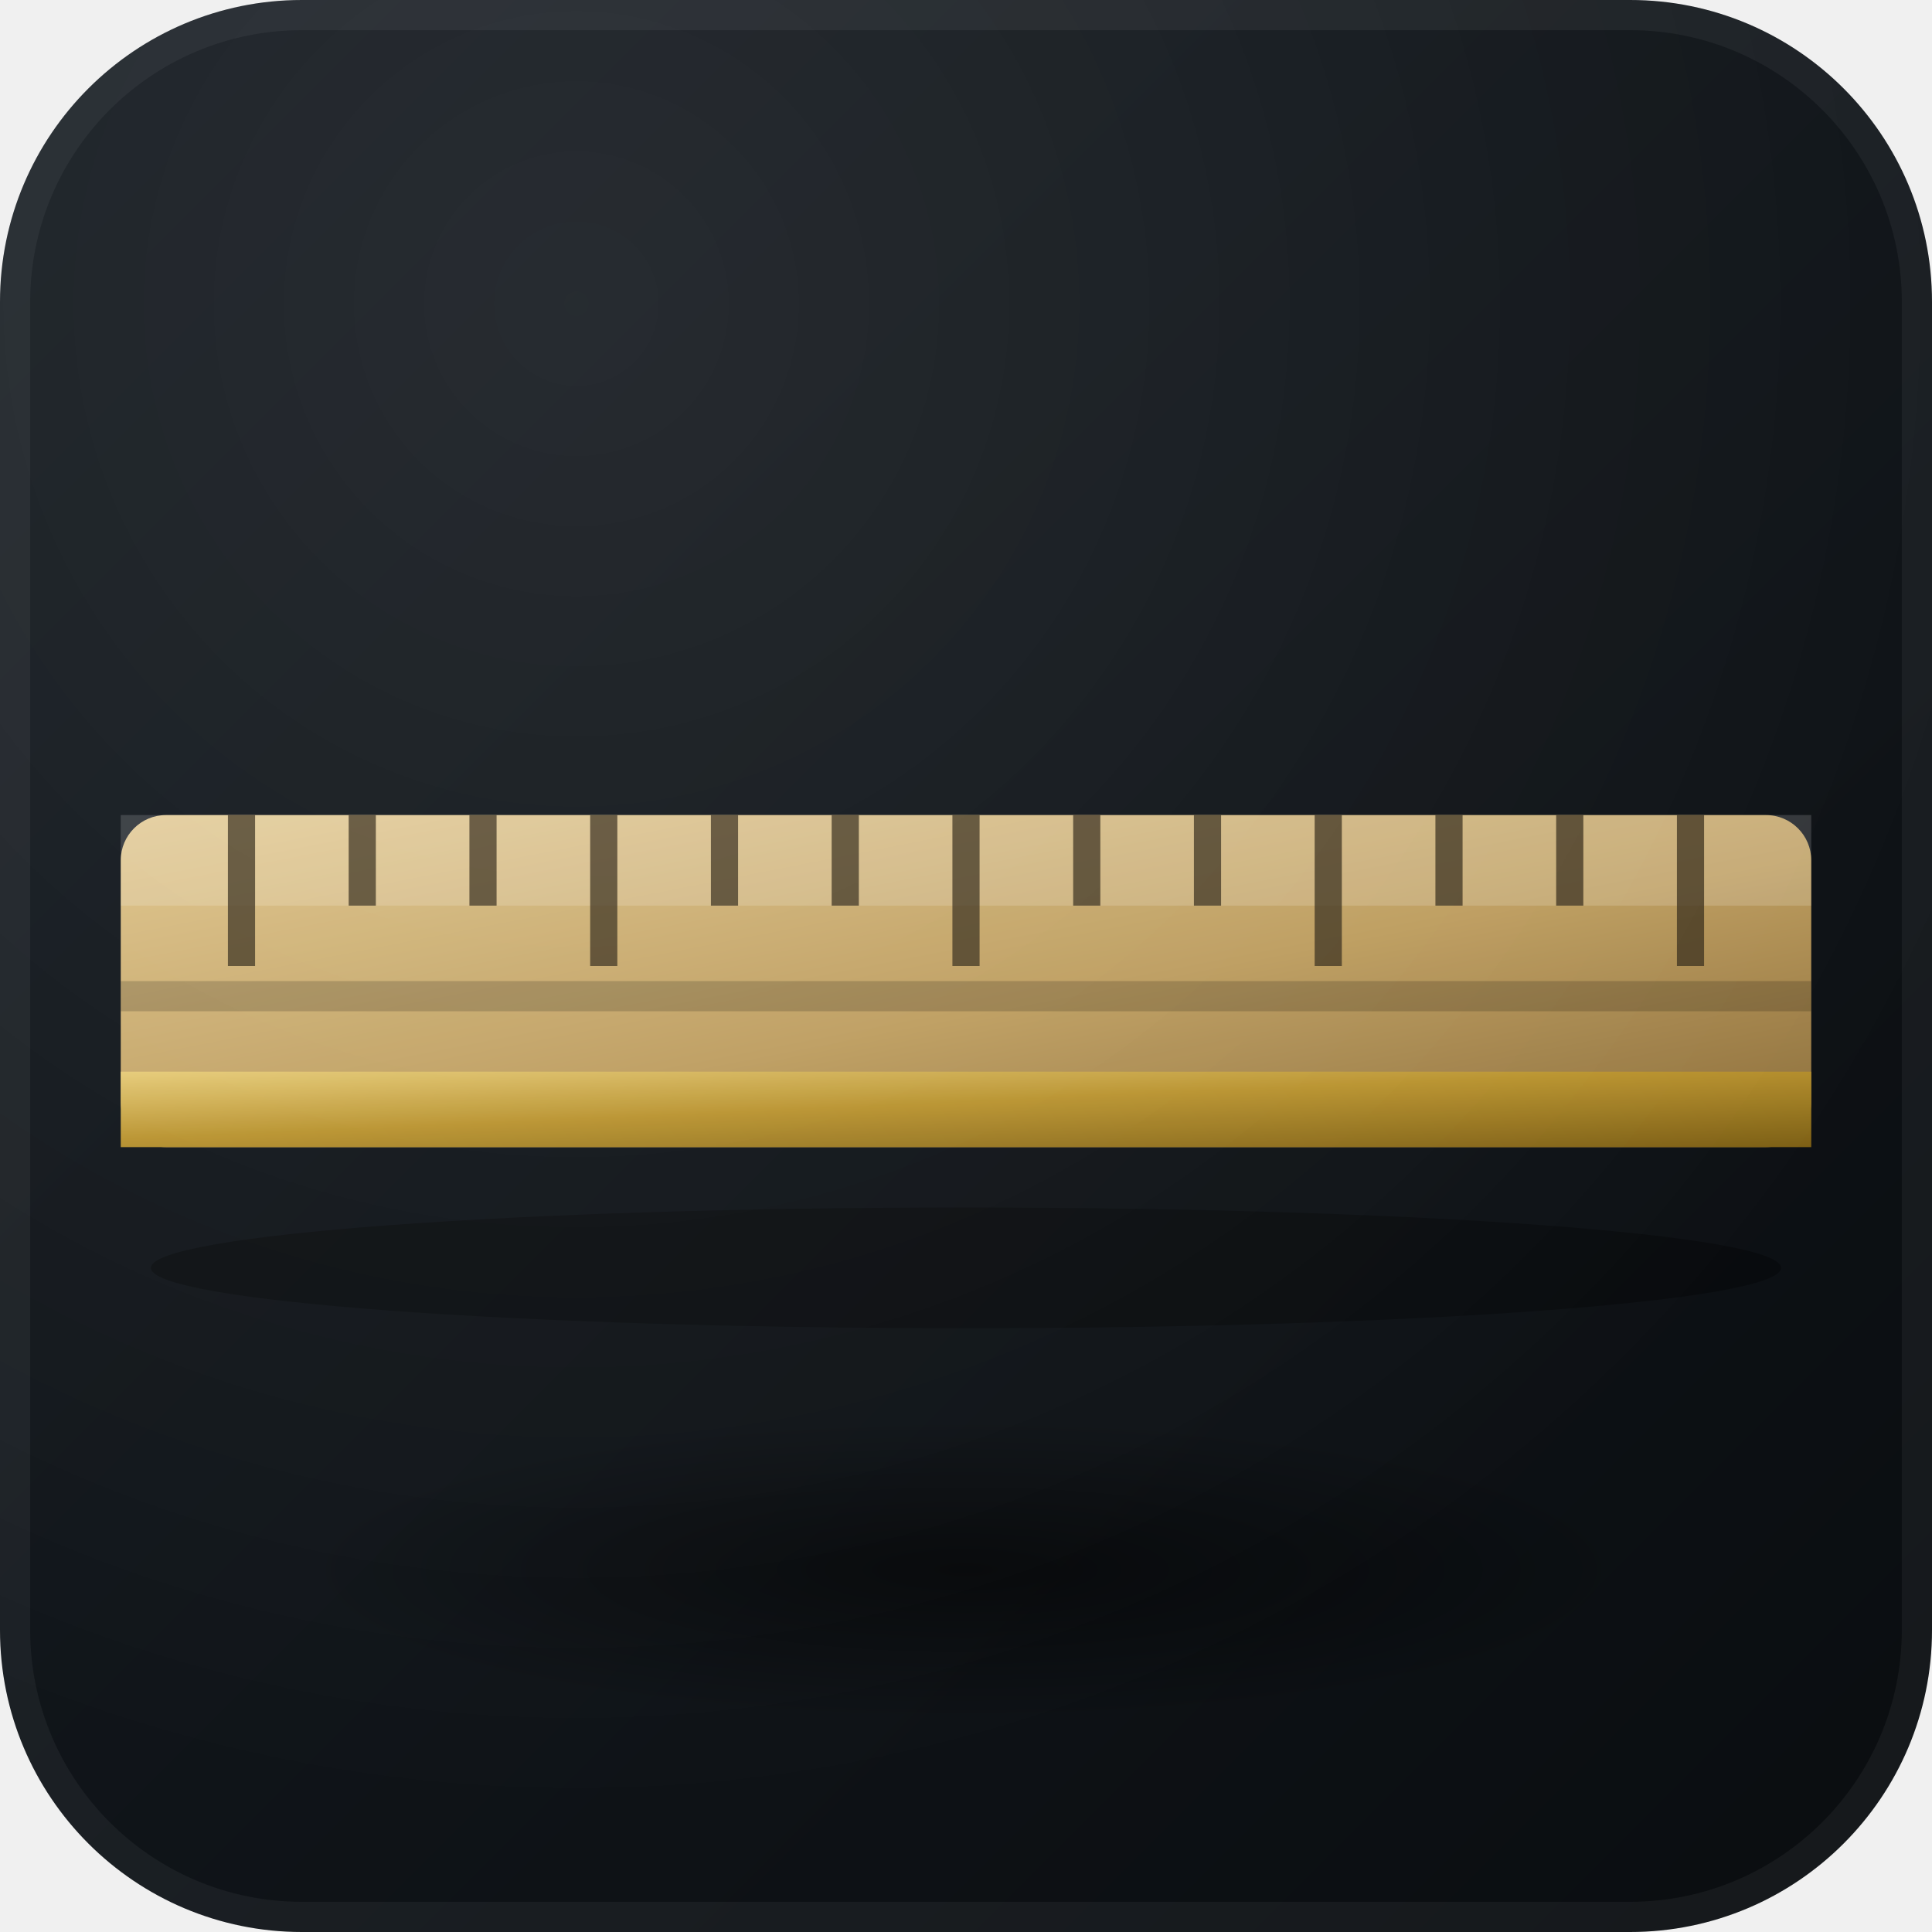
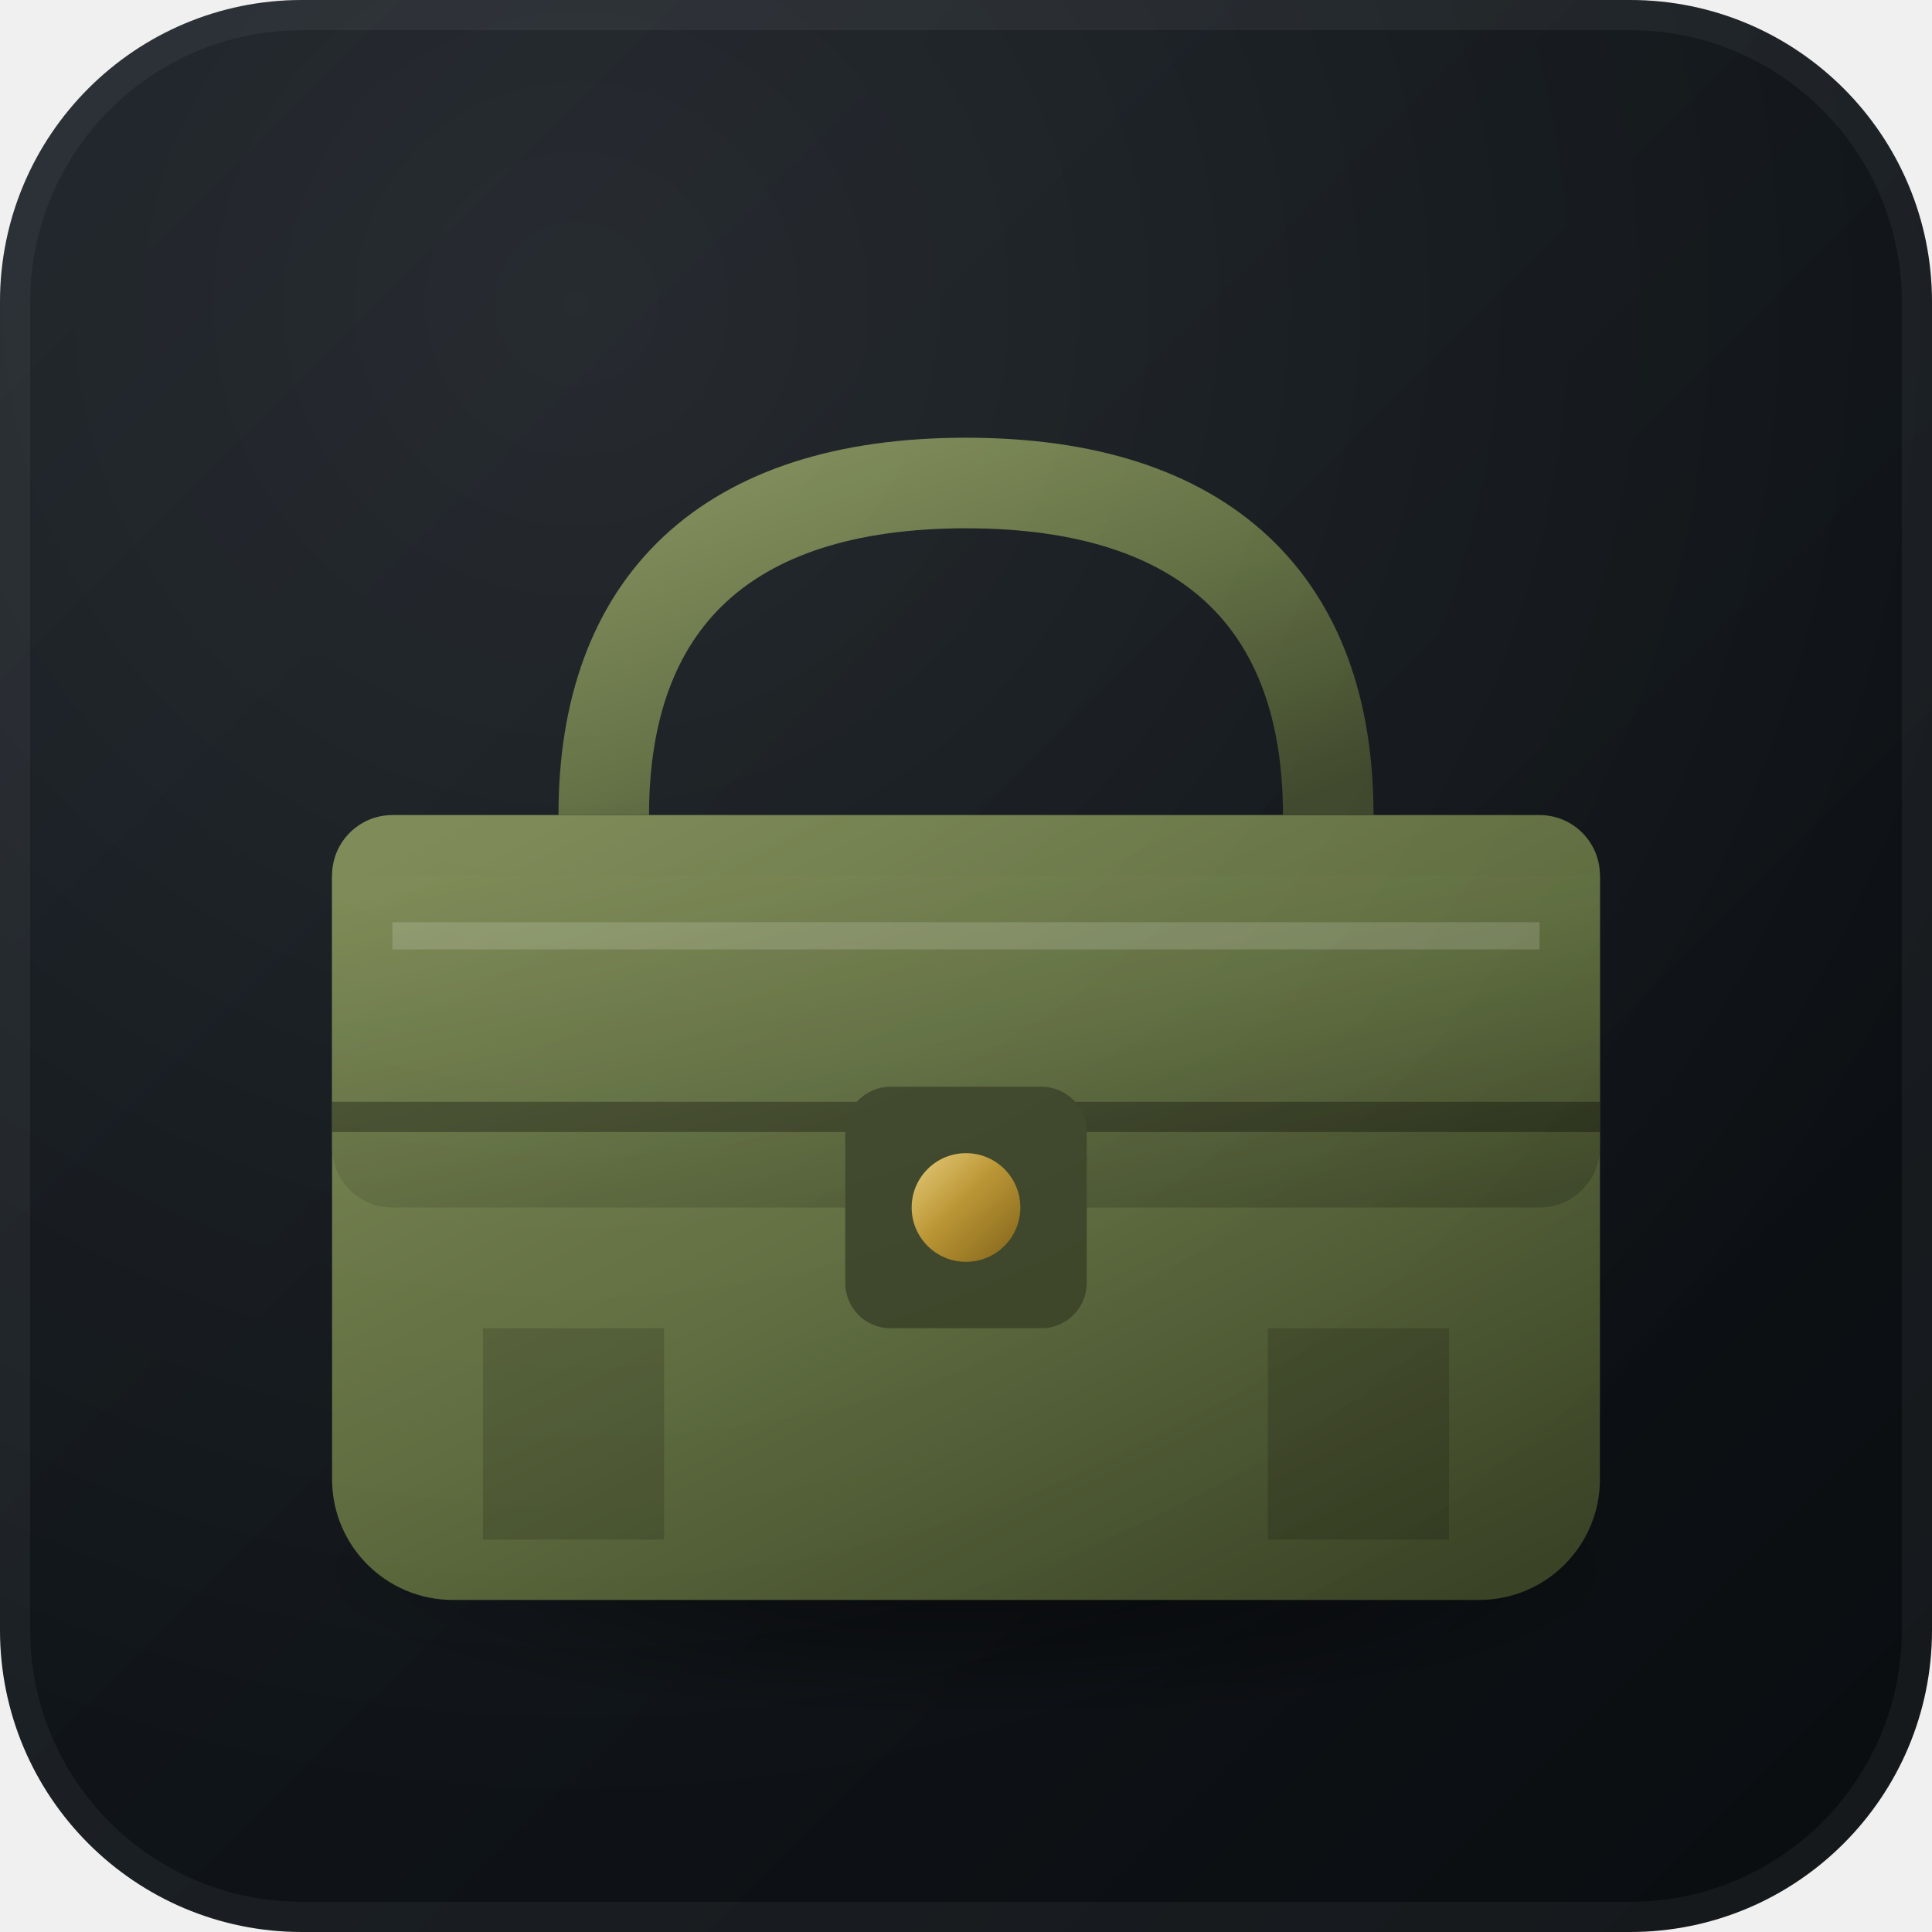
- <svg xmlns="http://www.w3.org/2000/svg" viewBox="0 0 64 64" width="64" height="64" role="img" aria-label="regle">
+ <svg xmlns="http://www.w3.org/2000/svg" viewBox="0 0 64 64" width="64" height="64" role="img" aria-label="musette">
  <defs>
    <linearGradient id="plaque" x1="0" y1="0" x2="1" y2="1">
      <stop offset="0" stop-color="#151b21" />
      <stop offset="1" stop-color="#0a0d10" />
    </linearGradient>
    <radialGradient id="lum" cx="30%" cy="16%" r="78%">
      <stop offset="0" stop-color="#ffffff" stop-opacity=".085" />
      <stop offset="1" stop-color="#ffffff" stop-opacity="0" />
    </radialGradient>
    <radialGradient id="sol" cx="50%" cy="50%" r="50%">
      <stop offset="0" stop-color="#000" stop-opacity=".55" />
      <stop offset="1" stop-color="#000" stop-opacity="0" />
    </radialGradient>
+     <linearGradient id="toile" x1=".1" y1="0" x2=".9" y2="1">
+       <stop offset="0" stop-color="#78854f" />
+       <stop offset=".5" stop-color="#5c6a3c" />
+       <stop offset="1" stop-color="#3a4326" />
+     </linearGradient>
    <linearGradient id="laiton" x1="0" y1="0" x2="1" y2="1">
      <stop offset="0" stop-color="#e6cb78" />
      <stop offset=".45" stop-color="#b9932f" />
      <stop offset="1" stop-color="#7d5f15" />
    </linearGradient>
-     <linearGradient id="bois" x1="0" y1="0" x2="1" y2="1">
-       <stop offset="0" stop-color="#e0c68d" />
-       <stop offset=".55" stop-color="#bd9d5f" />
-       <stop offset="1" stop-color="#8a6c3a" />
-     </linearGradient>
  </defs>
  <rect width="64" height="64" rx="10" fill="url(#plaque)" />
  <ellipse cx="32" cy="52" rx="22" ry="5" fill="url(#sol)" />
-   <rect x="4" y="27" width="56" height="11" rx="1.5" fill="url(#bois)" />
-   <rect x="4" y="27" width="56" height="3" fill="#fff" opacity=".16" />
-   <rect x="4" y="35.5" width="56" height="2.5" fill="url(#laiton)" />
-   <g stroke="#3a2f1c" stroke-opacity=".75" stroke-width=".9">
-     <path d="M8 27v5M12 27v3M16 27v3M20 27v5M24 27v3M28 27v3M32 27v5M36 27v3M40 27v3M44 27v5M48 27v3M52 27v3M56 27v5" />
-   </g>
-   <path d="M4 33h56" fill="none" stroke="#000" stroke-opacity=".18" stroke-width="1" />
-   <ellipse cx="32" cy="42" rx="27" ry="2" fill="#000" opacity=".3" />
+   <path d="M13 27h38a2 2 0 0 1 2 2v20a4 4 0 0 1-4 4H15a4 4 0 0 1-4-4V29a2 2 0 0 1 2-2z" fill="url(#toile)" />
+   <path d="M11 29h42v9a2 2 0 0 1-2 2H13a2 2 0 0 1-2-2z" fill="url(#toile)" opacity=".75" />
+   <path d="M11 37h42" fill="none" stroke="#000" stroke-opacity=".34" stroke-width="1" />
+   <path d="M20 27c0-7 4-11 12-11s12 4 12 11" fill="none" stroke="url(#toile)" stroke-width="3" />
+   <rect x="28" y="36" width="8" height="8" rx="1.5" fill="#3a4326" />
+   <circle cx="32" cy="40" r="1.8" fill="url(#laiton)" />
+   <path d="M16 44h6v7h-6zM42 44h6v7h-6z" fill="#000" opacity=".16" />
+   <path d="M13 31h38" fill="none" stroke="#fff" stroke-opacity=".16" stroke-width=".9" />
  <rect width="64" height="64" rx="10" fill="url(#lum)" />
  <rect x=".5" y=".5" width="63" height="63" rx="9.5" fill="none" stroke="#fff" stroke-opacity=".05" />
</svg>
